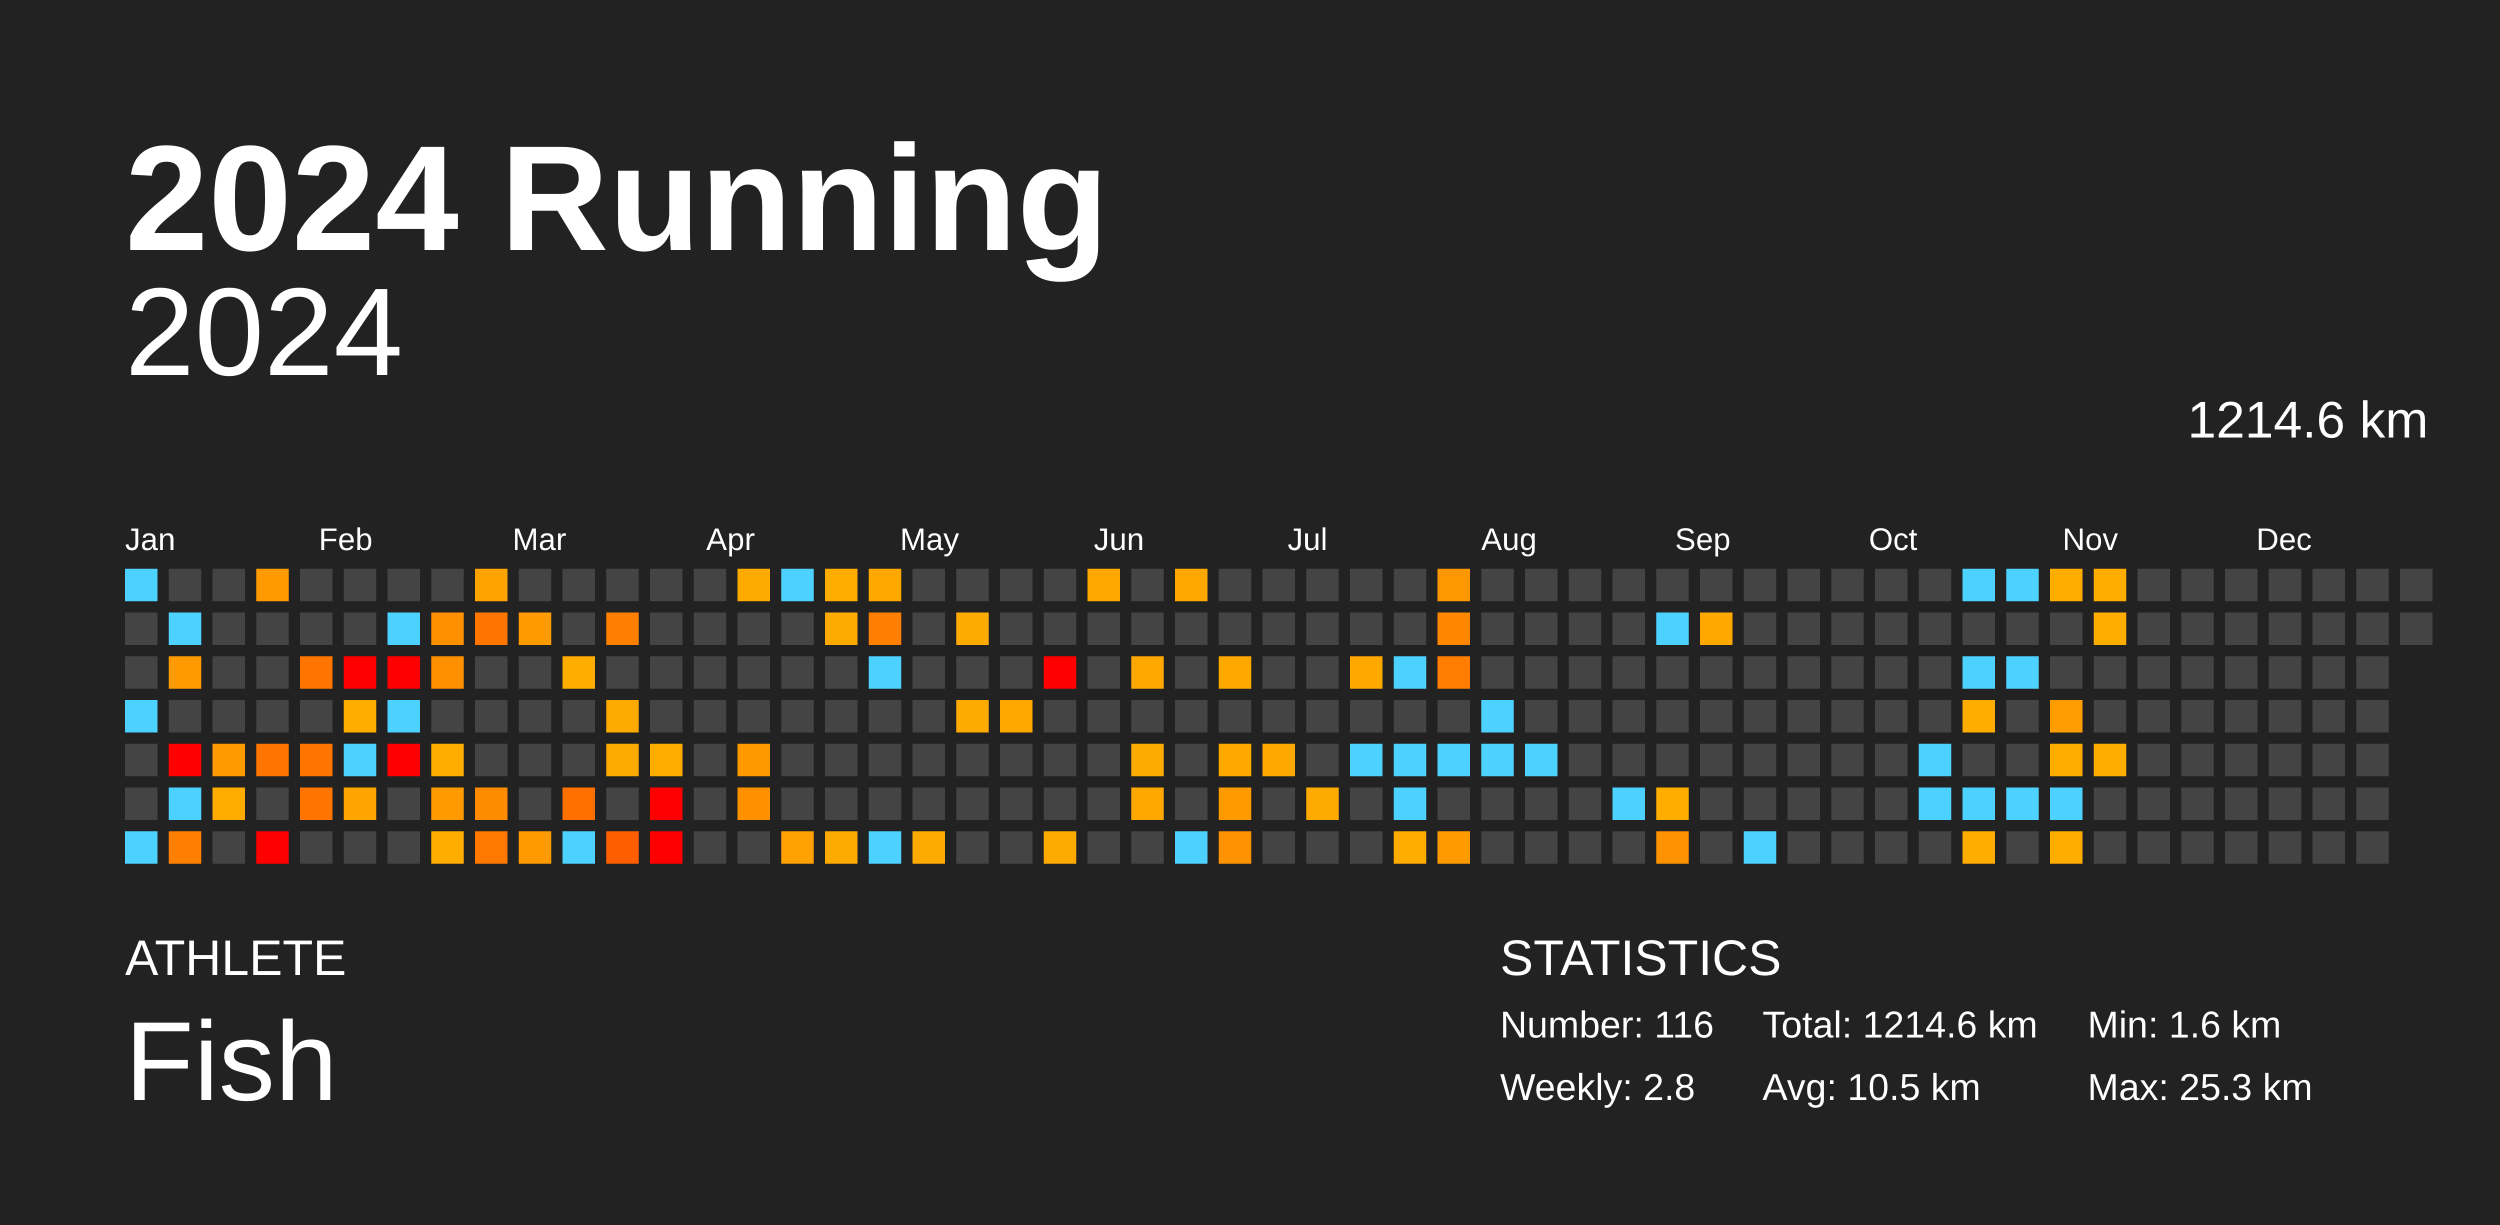
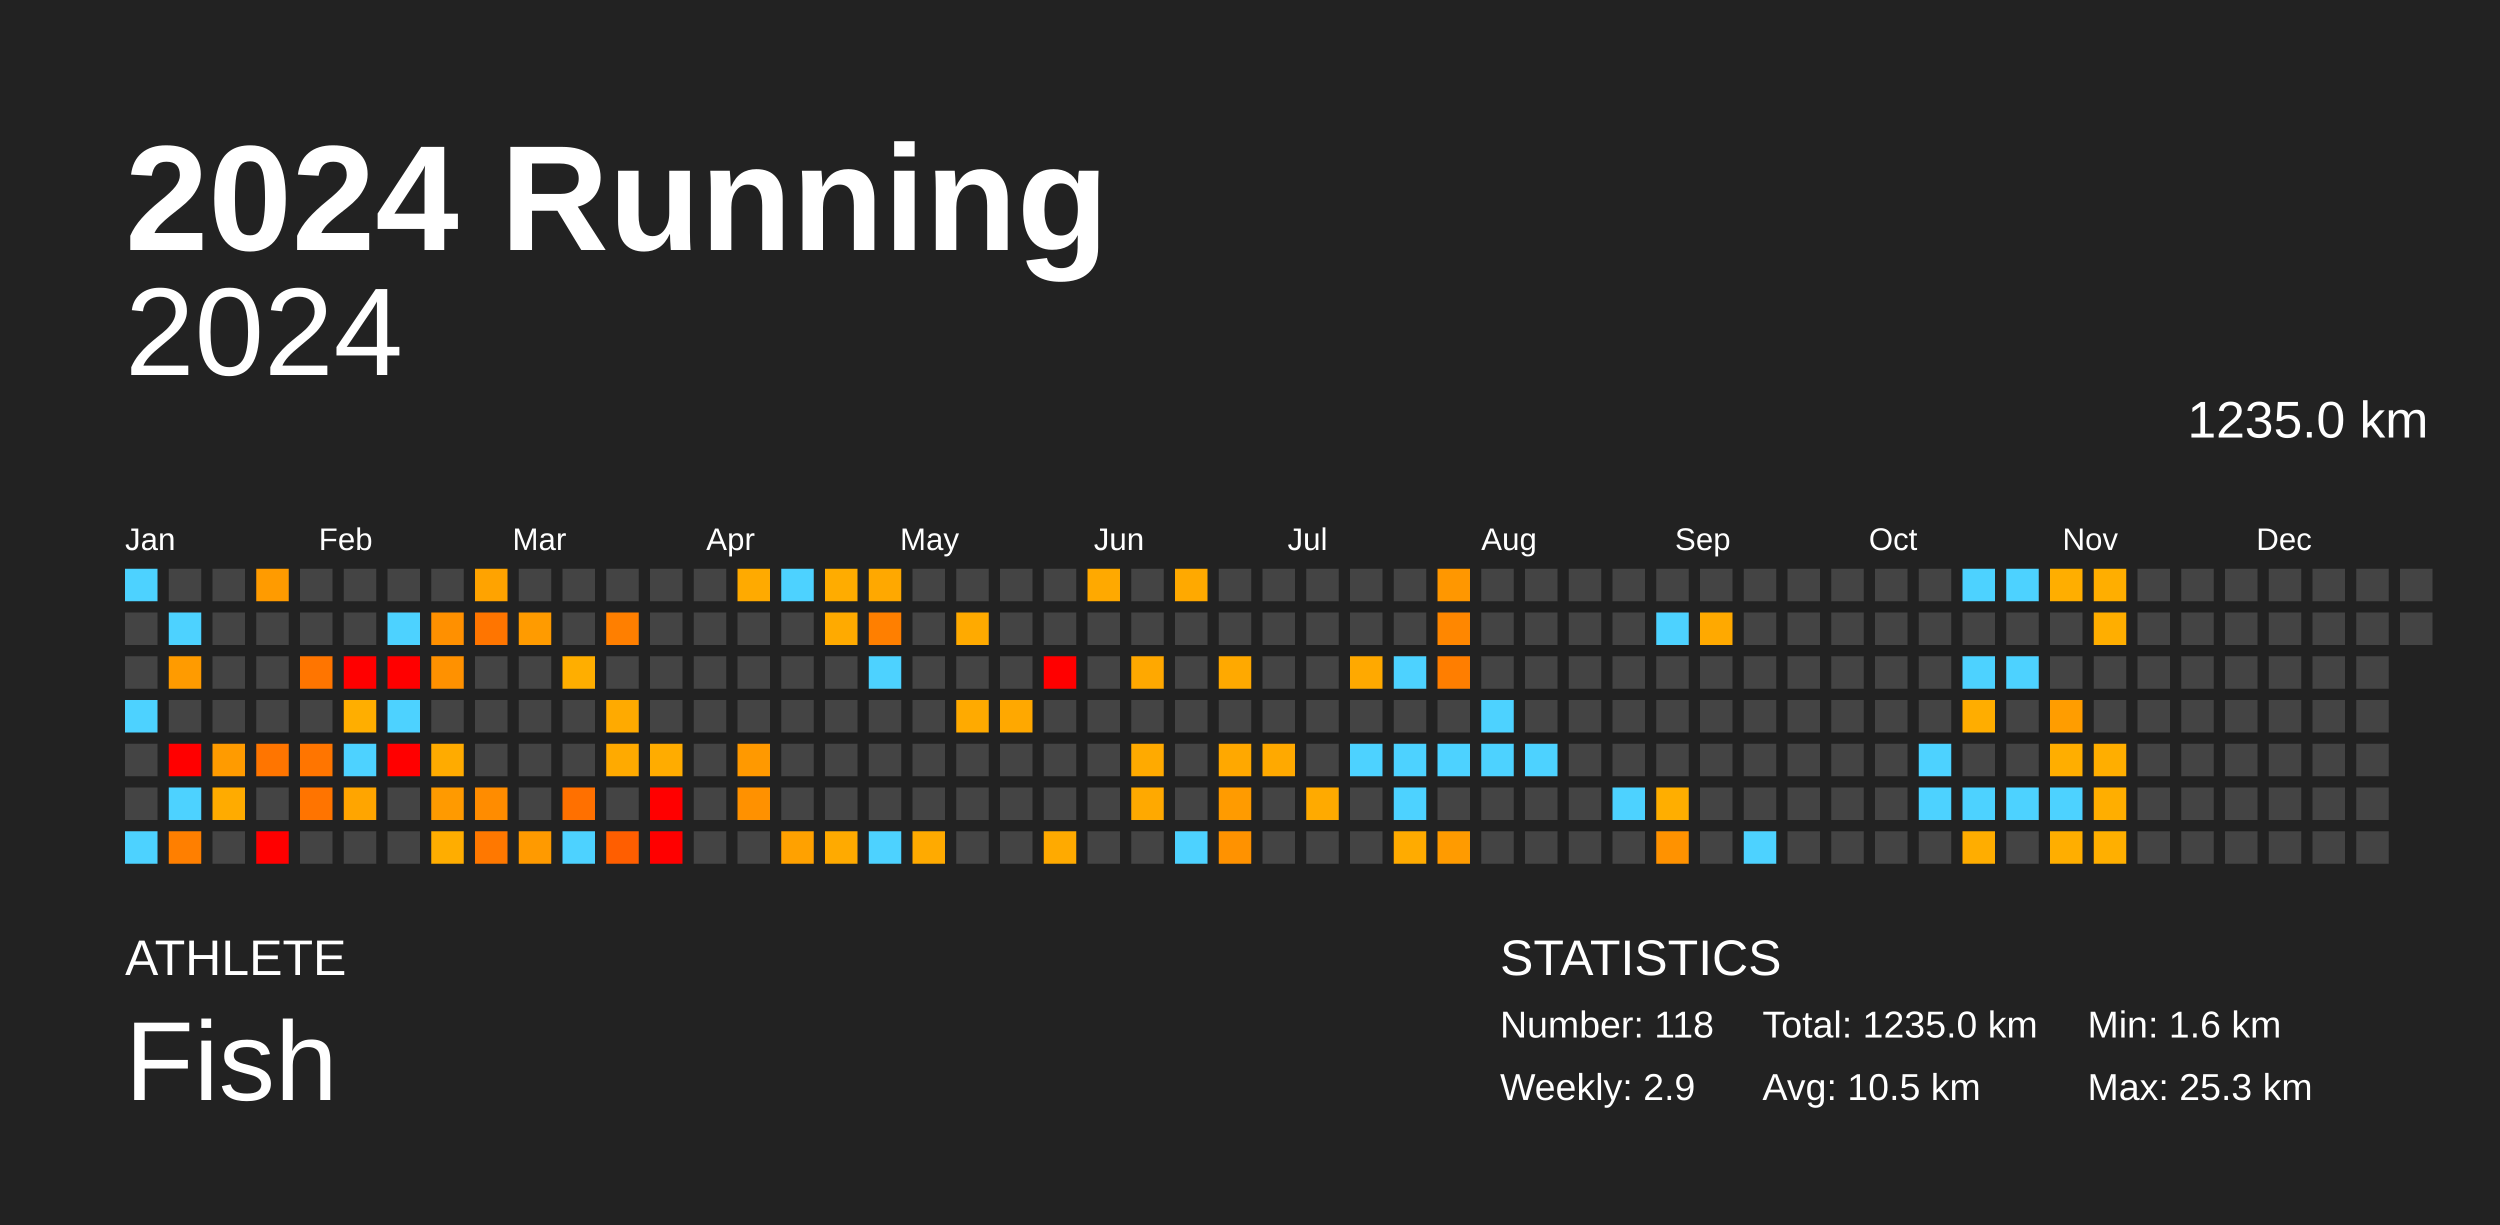
<svg xmlns="http://www.w3.org/2000/svg" baseProfile="full" height="98mm" version="1.1" viewBox="0,0,200,98" width="200mm">
  <defs />
  <rect fill="#222222" height="98" width="200" x="0" y="0" />
  <text fill="#FFFFFF" style="font-size:12px; font-family:Arial; font-weight:bold;" x="10" y="20">2024 Running</text>
  <text fill="#FFFFFF" style="font-size:4px; font-family:Arial" x="10" y="78">ATHLETE</text>
  <text fill="#FFFFFF" style="font-size:9px; font-family:Arial" x="10" y="88">Fish</text>
  <text fill="#FFFFFF" style="font-size:4px; font-family:Arial" x="120" y="78">STATISTICS</text>
-   <text fill="#FFFFFF" style="font-size:3px; font-family:Arial" x="120" y="83">Number: 116</text>
-   <text fill="#FFFFFF" style="font-size:3px; font-family:Arial" x="120" y="88">Weekly: 2.8</text>
-   <text fill="#FFFFFF" style="font-size:3px; font-family:Arial" x="141" y="83">Total: 1214.6 km</text>
+   <text fill="#FFFFFF" style="font-size:3px; font-family:Arial" x="120" y="83">Number: 118</text>
+   <text fill="#FFFFFF" style="font-size:3px; font-family:Arial" x="120" y="88">Weekly: 2.9</text>
+   <text fill="#FFFFFF" style="font-size:3px; font-family:Arial" x="141" y="83">Total: 1235.0 km</text>
  <text fill="#FFFFFF" style="font-size:3px; font-family:Arial" x="141" y="88">Avg: 10.5 km</text>
  <text fill="#FFFFFF" style="font-size:3px; font-family:Arial" x="167" y="83">Min: 1.6 km</text>
  <text fill="#FFFFFF" style="font-size:3px; font-family:Arial" x="167" y="88">Max: 25.3 km</text>
  <text alignment-baseline="hanging" fill="#FFFFFF" style="font-size:10.0px; font-family:Arial;" x="10" y="30">2024</text>
-   <text alignment-baseline="hanging" fill="#FFFFFF" style="font-size:4.125px; font-family:Arial;" x="175" y="35">1214.6 km</text>
+   <text alignment-baseline="hanging" fill="#FFFFFF" style="font-size:4.125px; font-family:Arial;" x="175" y="35">1235.0 km</text>
  <text fill="#FFFFFF" style="font-size:2.5px; font-family:Arial" x="10.0" y="44">Jan</text>
  <text fill="#FFFFFF" style="font-size:2.5px; font-family:Arial" x="25.5" y="44">Feb</text>
  <text fill="#FFFFFF" style="font-size:2.5px; font-family:Arial" x="41.0" y="44">Mar</text>
  <text fill="#FFFFFF" style="font-size:2.5px; font-family:Arial" x="56.5" y="44">Apr</text>
  <text fill="#FFFFFF" style="font-size:2.5px; font-family:Arial" x="72.0" y="44">May</text>
  <text fill="#FFFFFF" style="font-size:2.5px; font-family:Arial" x="87.5" y="44">Jun</text>
  <text fill="#FFFFFF" style="font-size:2.5px; font-family:Arial" x="103.0" y="44">Jul</text>
  <text fill="#FFFFFF" style="font-size:2.5px; font-family:Arial" x="118.5" y="44">Aug</text>
  <text fill="#FFFFFF" style="font-size:2.5px; font-family:Arial" x="134.0" y="44">Sep</text>
  <text fill="#FFFFFF" style="font-size:2.5px; font-family:Arial" x="149.5" y="44">Oct</text>
  <text fill="#FFFFFF" style="font-size:2.5px; font-family:Arial" x="165.0" y="44">Nov</text>
  <text fill="#FFFFFF" style="font-size:2.5px; font-family:Arial" x="180.5" y="44">Dec</text>
  <rect fill="#4dd2ff" height="2.6" width="2.6" x="10.0" y="45.5" />
  <rect fill="#444444" height="2.6" width="2.6" x="10.0" y="49.0" />
  <rect fill="#444444" height="2.6" width="2.6" x="10.0" y="52.5" />
  <rect fill="#4dd2ff" height="2.6" width="2.6" x="10.0" y="56.0" />
  <rect fill="#444444" height="2.6" width="2.6" x="10.0" y="59.5" />
  <rect fill="#444444" height="2.6" width="2.6" x="10.0" y="63.0" />
  <rect fill="#4dd2ff" height="2.6" width="2.6" x="10.0" y="66.5" />
  <rect fill="#444444" height="2.6" width="2.6" x="13.5" y="45.5" />
  <rect fill="#4dd2ff" height="2.6" width="2.6" x="13.5" y="49.0" />
  <rect fill="#ff9b00" height="2.6" width="2.6" x="13.5" y="52.5" />
  <rect fill="#444444" height="2.6" width="2.6" x="13.5" y="56.0" />
  <rect fill="red" height="2.6" width="2.6" x="13.5" y="59.5" />
  <rect fill="#4dd2ff" height="2.6" width="2.6" x="13.5" y="63.0" />
  <rect fill="#ff7f00" height="2.6" width="2.6" x="13.5" y="66.5" />
  <rect fill="#444444" height="2.6" width="2.6" x="17.0" y="45.5" />
  <rect fill="#444444" height="2.6" width="2.6" x="17.0" y="49.0" />
  <rect fill="#444444" height="2.6" width="2.6" x="17.0" y="52.5" />
  <rect fill="#444444" height="2.6" width="2.6" x="17.0" y="56.0" />
  <rect fill="#ff9b00" height="2.6" width="2.6" x="17.0" y="59.5" />
  <rect fill="#ffab00" height="2.6" width="2.6" x="17.0" y="63.0" />
  <rect fill="#444444" height="2.6" width="2.6" x="17.0" y="66.5" />
  <rect fill="#ff9b00" height="2.6" width="2.6" x="20.5" y="45.5" />
  <rect fill="#444444" height="2.6" width="2.6" x="20.5" y="49.0" />
  <rect fill="#444444" height="2.6" width="2.6" x="20.5" y="52.5" />
  <rect fill="#444444" height="2.6" width="2.6" x="20.5" y="56.0" />
  <rect fill="#ff7500" height="2.6" width="2.6" x="20.5" y="59.5" />
  <rect fill="#444444" height="2.6" width="2.6" x="20.5" y="63.0" />
  <rect fill="red" height="2.6" width="2.6" x="20.5" y="66.5" />
  <rect fill="#444444" height="2.6" width="2.6" x="24.0" y="45.5" />
  <rect fill="#444444" height="2.6" width="2.6" x="24.0" y="49.0" />
  <rect fill="#ff7500" height="2.6" width="2.6" x="24.0" y="52.5" />
  <rect fill="#444444" height="2.6" width="2.6" x="24.0" y="56.0" />
  <rect fill="#ff7500" height="2.6" width="2.6" x="24.0" y="59.5" />
  <rect fill="#ff7400" height="2.6" width="2.6" x="24.0" y="63.0" />
  <rect fill="#444444" height="2.6" width="2.6" x="24.0" y="66.5" />
  <rect fill="#444444" height="2.6" width="2.6" x="27.5" y="45.5" />
  <rect fill="#444444" height="2.6" width="2.6" x="27.5" y="49.0" />
  <rect fill="red" height="2.6" width="2.6" x="27.5" y="52.5" />
  <rect fill="#ffae00" height="2.6" width="2.6" x="27.5" y="56.0" />
  <rect fill="#4dd2ff" height="2.6" width="2.6" x="27.5" y="59.5" />
  <rect fill="#ffa500" height="2.6" width="2.6" x="27.5" y="63.0" />
  <rect fill="#444444" height="2.6" width="2.6" x="27.5" y="66.5" />
  <rect fill="#444444" height="2.6" width="2.6" x="31.0" y="45.5" />
  <rect fill="#4dd2ff" height="2.6" width="2.6" x="31.0" y="49.0" />
  <rect fill="red" height="2.6" width="2.6" x="31.0" y="52.5" />
  <rect fill="#4dd2ff" height="2.6" width="2.6" x="31.0" y="56.0" />
  <rect fill="red" height="2.6" width="2.6" x="31.0" y="59.5" />
  <rect fill="#444444" height="2.6" width="2.6" x="31.0" y="63.0" />
  <rect fill="#444444" height="2.6" width="2.6" x="31.0" y="66.5" />
  <rect fill="#444444" height="2.6" width="2.6" x="34.5" y="45.5" />
  <rect fill="#ff9000" height="2.6" width="2.6" x="34.5" y="49.0" />
  <rect fill="#ff9100" height="2.6" width="2.6" x="34.5" y="52.5" />
  <rect fill="#444444" height="2.6" width="2.6" x="34.5" y="56.0" />
  <rect fill="#ffab00" height="2.6" width="2.6" x="34.5" y="59.5" />
  <rect fill="#ff9a00" height="2.6" width="2.6" x="34.5" y="63.0" />
  <rect fill="#ffad00" height="2.6" width="2.6" x="34.5" y="66.5" />
  <rect fill="#ffa300" height="2.6" width="2.6" x="38.0" y="45.5" />
  <rect fill="#ff7500" height="2.6" width="2.6" x="38.0" y="49.0" />
  <rect fill="#444444" height="2.6" width="2.6" x="38.0" y="52.5" />
  <rect fill="#444444" height="2.6" width="2.6" x="38.0" y="56.0" />
  <rect fill="#444444" height="2.6" width="2.6" x="38.0" y="59.5" />
  <rect fill="#ff8c00" height="2.6" width="2.6" x="38.0" y="63.0" />
  <rect fill="#ff7800" height="2.6" width="2.6" x="38.0" y="66.5" />
  <rect fill="#444444" height="2.6" width="2.6" x="41.5" y="45.5" />
  <rect fill="#ff9b00" height="2.6" width="2.6" x="41.5" y="49.0" />
  <rect fill="#444444" height="2.6" width="2.6" x="41.5" y="52.5" />
  <rect fill="#444444" height="2.6" width="2.6" x="41.5" y="56.0" />
  <rect fill="#444444" height="2.6" width="2.6" x="41.5" y="59.5" />
  <rect fill="#444444" height="2.6" width="2.6" x="41.5" y="63.0" />
  <rect fill="#ff9a00" height="2.6" width="2.6" x="41.5" y="66.5" />
  <rect fill="#444444" height="2.6" width="2.6" x="45.0" y="45.5" />
  <rect fill="#444444" height="2.6" width="2.6" x="45.0" y="49.0" />
  <rect fill="#ffae00" height="2.6" width="2.6" x="45.0" y="52.5" />
  <rect fill="#444444" height="2.6" width="2.6" x="45.0" y="56.0" />
  <rect fill="#444444" height="2.6" width="2.6" x="45.0" y="59.5" />
  <rect fill="#ff7000" height="2.6" width="2.6" x="45.0" y="63.0" />
  <rect fill="#4dd2ff" height="2.6" width="2.6" x="45.0" y="66.5" />
  <rect fill="#444444" height="2.6" width="2.6" x="48.5" y="45.5" />
  <rect fill="#ff7f00" height="2.6" width="2.6" x="48.5" y="49.0" />
  <rect fill="#444444" height="2.6" width="2.6" x="48.5" y="52.5" />
  <rect fill="#ffaa00" height="2.6" width="2.6" x="48.5" y="56.0" />
  <rect fill="#ffaa00" height="2.6" width="2.6" x="48.5" y="59.5" />
  <rect fill="#444444" height="2.6" width="2.6" x="48.5" y="63.0" />
  <rect fill="#ff5e00" height="2.6" width="2.6" x="48.5" y="66.5" />
  <rect fill="#444444" height="2.6" width="2.6" x="52.0" y="45.5" />
  <rect fill="#444444" height="2.6" width="2.6" x="52.0" y="49.0" />
  <rect fill="#444444" height="2.6" width="2.6" x="52.0" y="52.5" />
  <rect fill="#444444" height="2.6" width="2.6" x="52.0" y="56.0" />
  <rect fill="#ffac00" height="2.6" width="2.6" x="52.0" y="59.5" />
  <rect fill="red" height="2.6" width="2.6" x="52.0" y="63.0" />
  <rect fill="red" height="2.6" width="2.6" x="52.0" y="66.5" />
  <rect fill="#444444" height="2.6" width="2.6" x="55.5" y="45.5" />
  <rect fill="#444444" height="2.6" width="2.6" x="55.5" y="49.0" />
  <rect fill="#444444" height="2.6" width="2.6" x="55.5" y="52.5" />
  <rect fill="#444444" height="2.6" width="2.6" x="55.5" y="56.0" />
  <rect fill="#444444" height="2.6" width="2.6" x="55.5" y="59.5" />
  <rect fill="#444444" height="2.6" width="2.6" x="55.5" y="63.0" />
  <rect fill="#444444" height="2.6" width="2.6" x="55.5" y="66.5" />
  <rect fill="#ffaa00" height="2.6" width="2.6" x="59.0" y="45.5" />
  <rect fill="#444444" height="2.6" width="2.6" x="59.0" y="49.0" />
  <rect fill="#444444" height="2.6" width="2.6" x="59.0" y="52.5" />
  <rect fill="#444444" height="2.6" width="2.6" x="59.0" y="56.0" />
  <rect fill="#ff9900" height="2.6" width="2.6" x="59.0" y="59.5" />
  <rect fill="#ff9100" height="2.6" width="2.6" x="59.0" y="63.0" />
  <rect fill="#444444" height="2.6" width="2.6" x="59.0" y="66.5" />
  <rect fill="#4dd2ff" height="2.6" width="2.6" x="62.5" y="45.5" />
  <rect fill="#444444" height="2.6" width="2.6" x="62.5" y="49.0" />
  <rect fill="#444444" height="2.6" width="2.6" x="62.5" y="52.5" />
  <rect fill="#444444" height="2.6" width="2.6" x="62.5" y="56.0" />
  <rect fill="#444444" height="2.6" width="2.6" x="62.5" y="59.5" />
  <rect fill="#444444" height="2.6" width="2.6" x="62.5" y="63.0" />
  <rect fill="#ffa100" height="2.6" width="2.6" x="62.5" y="66.5" />
  <rect fill="#ffac00" height="2.6" width="2.6" x="66.0" y="45.5" />
  <rect fill="#ffaa00" height="2.6" width="2.6" x="66.0" y="49.0" />
  <rect fill="#444444" height="2.6" width="2.6" x="66.0" y="52.5" />
  <rect fill="#444444" height="2.6" width="2.6" x="66.0" y="56.0" />
  <rect fill="#444444" height="2.6" width="2.6" x="66.0" y="59.5" />
  <rect fill="#444444" height="2.6" width="2.6" x="66.0" y="63.0" />
  <rect fill="#ffaa00" height="2.6" width="2.6" x="66.0" y="66.5" />
  <rect fill="#ffa800" height="2.6" width="2.6" x="69.5" y="45.5" />
  <rect fill="#ff7f00" height="2.6" width="2.6" x="69.5" y="49.0" />
  <rect fill="#4dd2ff" height="2.6" width="2.6" x="69.5" y="52.5" />
  <rect fill="#444444" height="2.6" width="2.6" x="69.5" y="56.0" />
  <rect fill="#444444" height="2.6" width="2.6" x="69.5" y="59.5" />
  <rect fill="#444444" height="2.6" width="2.6" x="69.5" y="63.0" />
  <rect fill="#4dd2ff" height="2.6" width="2.6" x="69.5" y="66.5" />
  <rect fill="#444444" height="2.6" width="2.6" x="73.0" y="45.5" />
  <rect fill="#444444" height="2.6" width="2.6" x="73.0" y="49.0" />
  <rect fill="#444444" height="2.6" width="2.6" x="73.0" y="52.5" />
  <rect fill="#444444" height="2.6" width="2.6" x="73.0" y="56.0" />
  <rect fill="#444444" height="2.6" width="2.6" x="73.0" y="59.5" />
  <rect fill="#444444" height="2.6" width="2.6" x="73.0" y="63.0" />
  <rect fill="#ffaa00" height="2.6" width="2.6" x="73.0" y="66.5" />
  <rect fill="#444444" height="2.6" width="2.6" x="76.5" y="45.5" />
  <rect fill="#ffaa00" height="2.6" width="2.6" x="76.5" y="49.0" />
  <rect fill="#444444" height="2.6" width="2.6" x="76.5" y="52.5" />
  <rect fill="#ffaa00" height="2.6" width="2.6" x="76.5" y="56.0" />
  <rect fill="#444444" height="2.6" width="2.6" x="76.5" y="59.5" />
  <rect fill="#444444" height="2.6" width="2.6" x="76.5" y="63.0" />
  <rect fill="#444444" height="2.6" width="2.6" x="76.5" y="66.5" />
  <rect fill="#444444" height="2.6" width="2.6" x="80.0" y="45.5" />
  <rect fill="#444444" height="2.6" width="2.6" x="80.0" y="49.0" />
  <rect fill="#444444" height="2.6" width="2.6" x="80.0" y="52.5" />
  <rect fill="#ffa800" height="2.6" width="2.6" x="80.0" y="56.0" />
  <rect fill="#444444" height="2.6" width="2.6" x="80.0" y="59.5" />
  <rect fill="#444444" height="2.6" width="2.6" x="80.0" y="63.0" />
  <rect fill="#444444" height="2.6" width="2.6" x="80.0" y="66.5" />
  <rect fill="#444444" height="2.6" width="2.6" x="83.5" y="45.5" />
  <rect fill="#444444" height="2.6" width="2.6" x="83.5" y="49.0" />
  <rect fill="red" height="2.6" width="2.6" x="83.5" y="52.5" />
  <rect fill="#444444" height="2.6" width="2.6" x="83.5" y="56.0" />
  <rect fill="#444444" height="2.6" width="2.6" x="83.5" y="59.5" />
  <rect fill="#444444" height="2.6" width="2.6" x="83.5" y="63.0" />
  <rect fill="#ffaa00" height="2.6" width="2.6" x="83.5" y="66.5" />
  <rect fill="#ffa900" height="2.6" width="2.6" x="87.0" y="45.5" />
  <rect fill="#444444" height="2.6" width="2.6" x="87.0" y="49.0" />
  <rect fill="#444444" height="2.6" width="2.6" x="87.0" y="52.5" />
  <rect fill="#444444" height="2.6" width="2.6" x="87.0" y="56.0" />
  <rect fill="#444444" height="2.6" width="2.6" x="87.0" y="59.5" />
  <rect fill="#444444" height="2.6" width="2.6" x="87.0" y="63.0" />
  <rect fill="#444444" height="2.6" width="2.6" x="87.0" y="66.5" />
  <rect fill="#444444" height="2.6" width="2.6" x="90.5" y="45.5" />
  <rect fill="#444444" height="2.6" width="2.6" x="90.5" y="49.0" />
  <rect fill="#ffa800" height="2.6" width="2.6" x="90.5" y="52.5" />
  <rect fill="#444444" height="2.6" width="2.6" x="90.5" y="56.0" />
  <rect fill="#ffaa00" height="2.6" width="2.6" x="90.5" y="59.5" />
  <rect fill="#ffa900" height="2.6" width="2.6" x="90.5" y="63.0" />
  <rect fill="#444444" height="2.6" width="2.6" x="90.5" y="66.5" />
  <rect fill="#ffa900" height="2.6" width="2.6" x="94.0" y="45.5" />
  <rect fill="#444444" height="2.6" width="2.6" x="94.0" y="49.0" />
  <rect fill="#444444" height="2.6" width="2.6" x="94.0" y="52.5" />
  <rect fill="#444444" height="2.6" width="2.6" x="94.0" y="56.0" />
  <rect fill="#444444" height="2.6" width="2.6" x="94.0" y="59.5" />
  <rect fill="#444444" height="2.6" width="2.6" x="94.0" y="63.0" />
  <rect fill="#4dd2ff" height="2.6" width="2.6" x="94.0" y="66.5" />
  <rect fill="#444444" height="2.6" width="2.6" x="97.5" y="45.5" />
  <rect fill="#444444" height="2.6" width="2.6" x="97.5" y="49.0" />
  <rect fill="#ffa900" height="2.6" width="2.6" x="97.5" y="52.5" />
  <rect fill="#444444" height="2.6" width="2.6" x="97.5" y="56.0" />
  <rect fill="#ffa800" height="2.6" width="2.6" x="97.5" y="59.5" />
  <rect fill="#ff9b00" height="2.6" width="2.6" x="97.5" y="63.0" />
  <rect fill="#ff9200" height="2.6" width="2.6" x="97.5" y="66.5" />
  <rect fill="#444444" height="2.6" width="2.6" x="101.0" y="45.5" />
  <rect fill="#444444" height="2.6" width="2.6" x="101.0" y="49.0" />
  <rect fill="#444444" height="2.6" width="2.6" x="101.0" y="52.5" />
  <rect fill="#444444" height="2.6" width="2.6" x="101.0" y="56.0" />
  <rect fill="#ffa900" height="2.6" width="2.6" x="101.0" y="59.5" />
  <rect fill="#444444" height="2.6" width="2.6" x="101.0" y="63.0" />
  <rect fill="#444444" height="2.6" width="2.6" x="101.0" y="66.5" />
  <rect fill="#444444" height="2.6" width="2.6" x="104.5" y="45.5" />
  <rect fill="#444444" height="2.6" width="2.6" x="104.5" y="49.0" />
  <rect fill="#444444" height="2.6" width="2.6" x="104.5" y="52.5" />
  <rect fill="#444444" height="2.6" width="2.6" x="104.5" y="56.0" />
  <rect fill="#444444" height="2.6" width="2.6" x="104.5" y="59.5" />
  <rect fill="#ffaa00" height="2.6" width="2.6" x="104.5" y="63.0" />
  <rect fill="#444444" height="2.6" width="2.6" x="104.5" y="66.5" />
  <rect fill="#444444" height="2.6" width="2.6" x="108.0" y="45.5" />
  <rect fill="#444444" height="2.6" width="2.6" x="108.0" y="49.0" />
  <rect fill="#ffa900" height="2.6" width="2.6" x="108.0" y="52.5" />
  <rect fill="#444444" height="2.6" width="2.6" x="108.0" y="56.0" />
  <rect fill="#4dd2ff" height="2.6" width="2.6" x="108.0" y="59.5" />
  <rect fill="#444444" height="2.6" width="2.6" x="108.0" y="63.0" />
  <rect fill="#444444" height="2.6" width="2.6" x="108.0" y="66.5" />
  <rect fill="#444444" height="2.6" width="2.6" x="111.5" y="45.5" />
  <rect fill="#444444" height="2.6" width="2.6" x="111.5" y="49.0" />
  <rect fill="#4dd2ff" height="2.6" width="2.6" x="111.5" y="52.5" />
  <rect fill="#444444" height="2.6" width="2.6" x="111.5" y="56.0" />
  <rect fill="#4dd2ff" height="2.6" width="2.6" x="111.5" y="59.5" />
  <rect fill="#4dd2ff" height="2.6" width="2.6" x="111.5" y="63.0" />
  <rect fill="#ffab00" height="2.6" width="2.6" x="111.5" y="66.5" />
  <rect fill="#ff9700" height="2.6" width="2.6" x="115.0" y="45.5" />
  <rect fill="#ff8700" height="2.6" width="2.6" x="115.0" y="49.0" />
  <rect fill="#ff7e00" height="2.6" width="2.6" x="115.0" y="52.5" />
  <rect fill="#444444" height="2.6" width="2.6" x="115.0" y="56.0" />
  <rect fill="#4dd2ff" height="2.6" width="2.6" x="115.0" y="59.5" />
  <rect fill="#444444" height="2.6" width="2.6" x="115.0" y="63.0" />
  <rect fill="#ff9b00" height="2.6" width="2.6" x="115.0" y="66.5" />
  <rect fill="#444444" height="2.6" width="2.6" x="118.5" y="45.5" />
  <rect fill="#444444" height="2.6" width="2.6" x="118.5" y="49.0" />
  <rect fill="#444444" height="2.6" width="2.6" x="118.5" y="52.5" />
  <rect fill="#4dd2ff" height="2.6" width="2.6" x="118.5" y="56.0" />
  <rect fill="#4dd2ff" height="2.6" width="2.6" x="118.5" y="59.5" />
  <rect fill="#444444" height="2.6" width="2.6" x="118.5" y="63.0" />
  <rect fill="#444444" height="2.6" width="2.6" x="118.5" y="66.5" />
  <rect fill="#444444" height="2.6" width="2.6" x="122.0" y="45.5" />
  <rect fill="#444444" height="2.6" width="2.6" x="122.0" y="49.0" />
  <rect fill="#444444" height="2.6" width="2.6" x="122.0" y="52.5" />
  <rect fill="#444444" height="2.6" width="2.6" x="122.0" y="56.0" />
  <rect fill="#4dd2ff" height="2.6" width="2.6" x="122.0" y="59.5" />
  <rect fill="#444444" height="2.6" width="2.6" x="122.0" y="63.0" />
  <rect fill="#444444" height="2.6" width="2.6" x="122.0" y="66.5" />
  <rect fill="#444444" height="2.6" width="2.6" x="125.5" y="45.5" />
  <rect fill="#444444" height="2.6" width="2.6" x="125.5" y="49.0" />
  <rect fill="#444444" height="2.6" width="2.6" x="125.5" y="52.5" />
  <rect fill="#444444" height="2.6" width="2.6" x="125.5" y="56.0" />
  <rect fill="#444444" height="2.6" width="2.6" x="125.5" y="59.5" />
  <rect fill="#444444" height="2.6" width="2.6" x="125.5" y="63.0" />
  <rect fill="#444444" height="2.6" width="2.6" x="125.5" y="66.5" />
  <rect fill="#444444" height="2.6" width="2.6" x="129.0" y="45.5" />
  <rect fill="#444444" height="2.6" width="2.6" x="129.0" y="49.0" />
  <rect fill="#444444" height="2.6" width="2.6" x="129.0" y="52.5" />
  <rect fill="#444444" height="2.6" width="2.6" x="129.0" y="56.0" />
  <rect fill="#444444" height="2.6" width="2.6" x="129.0" y="59.5" />
  <rect fill="#4dd2ff" height="2.6" width="2.6" x="129.0" y="63.0" />
  <rect fill="#444444" height="2.6" width="2.6" x="129.0" y="66.5" />
  <rect fill="#444444" height="2.6" width="2.6" x="132.5" y="45.5" />
  <rect fill="#4dd2ff" height="2.6" width="2.6" x="132.5" y="49.0" />
  <rect fill="#444444" height="2.6" width="2.6" x="132.5" y="52.5" />
  <rect fill="#444444" height="2.6" width="2.6" x="132.5" y="56.0" />
  <rect fill="#444444" height="2.6" width="2.6" x="132.5" y="59.5" />
  <rect fill="#ffae00" height="2.6" width="2.6" x="132.5" y="63.0" />
  <rect fill="#ff9200" height="2.6" width="2.6" x="132.5" y="66.5" />
  <rect fill="#444444" height="2.6" width="2.6" x="136.0" y="45.5" />
  <rect fill="#ffa900" height="2.6" width="2.6" x="136.0" y="49.0" />
  <rect fill="#444444" height="2.6" width="2.6" x="136.0" y="52.5" />
  <rect fill="#444444" height="2.6" width="2.6" x="136.0" y="56.0" />
  <rect fill="#444444" height="2.6" width="2.6" x="136.0" y="59.5" />
  <rect fill="#444444" height="2.6" width="2.6" x="136.0" y="63.0" />
  <rect fill="#444444" height="2.6" width="2.6" x="136.0" y="66.5" />
  <rect fill="#444444" height="2.6" width="2.6" x="139.5" y="45.5" />
  <rect fill="#444444" height="2.6" width="2.6" x="139.5" y="49.0" />
  <rect fill="#444444" height="2.6" width="2.6" x="139.5" y="52.5" />
  <rect fill="#444444" height="2.6" width="2.6" x="139.5" y="56.0" />
  <rect fill="#444444" height="2.6" width="2.6" x="139.5" y="59.5" />
  <rect fill="#444444" height="2.6" width="2.6" x="139.5" y="63.0" />
  <rect fill="#4dd2ff" height="2.6" width="2.6" x="139.5" y="66.5" />
  <rect fill="#444444" height="2.6" width="2.6" x="143.0" y="45.5" />
  <rect fill="#444444" height="2.6" width="2.6" x="143.0" y="49.0" />
  <rect fill="#444444" height="2.6" width="2.6" x="143.0" y="52.5" />
  <rect fill="#444444" height="2.6" width="2.6" x="143.0" y="56.0" />
  <rect fill="#444444" height="2.6" width="2.6" x="143.0" y="59.5" />
  <rect fill="#444444" height="2.6" width="2.6" x="143.0" y="63.0" />
  <rect fill="#444444" height="2.6" width="2.6" x="143.0" y="66.5" />
  <rect fill="#444444" height="2.6" width="2.6" x="146.5" y="45.5" />
  <rect fill="#444444" height="2.6" width="2.6" x="146.5" y="49.0" />
  <rect fill="#444444" height="2.6" width="2.6" x="146.5" y="52.5" />
  <rect fill="#444444" height="2.6" width="2.6" x="146.5" y="56.0" />
  <rect fill="#444444" height="2.6" width="2.6" x="146.5" y="59.5" />
  <rect fill="#444444" height="2.6" width="2.6" x="146.5" y="63.0" />
  <rect fill="#444444" height="2.6" width="2.6" x="146.5" y="66.5" />
  <rect fill="#444444" height="2.6" width="2.6" x="150.0" y="45.5" />
  <rect fill="#444444" height="2.6" width="2.6" x="150.0" y="49.0" />
  <rect fill="#444444" height="2.6" width="2.6" x="150.0" y="52.5" />
  <rect fill="#444444" height="2.6" width="2.6" x="150.0" y="56.0" />
  <rect fill="#444444" height="2.6" width="2.6" x="150.0" y="59.5" />
  <rect fill="#444444" height="2.6" width="2.6" x="150.0" y="63.0" />
  <rect fill="#444444" height="2.6" width="2.6" x="150.0" y="66.5" />
  <rect fill="#444444" height="2.6" width="2.6" x="153.5" y="45.5" />
  <rect fill="#444444" height="2.6" width="2.6" x="153.5" y="49.0" />
  <rect fill="#444444" height="2.6" width="2.6" x="153.5" y="52.5" />
  <rect fill="#444444" height="2.6" width="2.6" x="153.5" y="56.0" />
  <rect fill="#4dd2ff" height="2.6" width="2.6" x="153.5" y="59.5" />
  <rect fill="#4dd2ff" height="2.6" width="2.6" x="153.5" y="63.0" />
  <rect fill="#444444" height="2.6" width="2.6" x="153.5" y="66.5" />
  <rect fill="#4dd2ff" height="2.6" width="2.6" x="157.0" y="45.5" />
  <rect fill="#444444" height="2.6" width="2.6" x="157.0" y="49.0" />
  <rect fill="#4dd2ff" height="2.6" width="2.6" x="157.0" y="52.5" />
  <rect fill="#ffad00" height="2.6" width="2.6" x="157.0" y="56.0" />
  <rect fill="#444444" height="2.6" width="2.6" x="157.0" y="59.5" />
  <rect fill="#4dd2ff" height="2.6" width="2.6" x="157.0" y="63.0" />
  <rect fill="#ffad00" height="2.6" width="2.6" x="157.0" y="66.5" />
  <rect fill="#4dd2ff" height="2.6" width="2.6" x="160.5" y="45.5" />
  <rect fill="#444444" height="2.6" width="2.6" x="160.5" y="49.0" />
  <rect fill="#4dd2ff" height="2.6" width="2.6" x="160.5" y="52.5" />
  <rect fill="#444444" height="2.6" width="2.6" x="160.5" y="56.0" />
  <rect fill="#444444" height="2.6" width="2.6" x="160.5" y="59.5" />
  <rect fill="#4dd2ff" height="2.6" width="2.6" x="160.5" y="63.0" />
  <rect fill="#444444" height="2.6" width="2.6" x="160.5" y="66.5" />
  <rect fill="#ffae00" height="2.6" width="2.6" x="164.0" y="45.5" />
  <rect fill="#444444" height="2.6" width="2.6" x="164.0" y="49.0" />
  <rect fill="#444444" height="2.6" width="2.6" x="164.0" y="52.5" />
  <rect fill="#ff9d00" height="2.6" width="2.6" x="164.0" y="56.0" />
  <rect fill="#ffae00" height="2.6" width="2.6" x="164.0" y="59.5" />
  <rect fill="#4dd2ff" height="2.6" width="2.6" x="164.0" y="63.0" />
  <rect fill="#ffae00" height="2.6" width="2.6" x="164.0" y="66.5" />
  <rect fill="#ffae00" height="2.6" width="2.6" x="167.5" y="45.5" />
  <rect fill="#ffae00" height="2.6" width="2.6" x="167.5" y="49.0" />
  <rect fill="#444444" height="2.6" width="2.6" x="167.5" y="52.5" />
  <rect fill="#444444" height="2.6" width="2.6" x="167.5" y="56.0" />
  <rect fill="#ffae00" height="2.6" width="2.6" x="167.5" y="59.5" />
-   <rect fill="#444444" height="2.6" width="2.6" x="167.5" y="63.0" />
-   <rect fill="#444444" height="2.6" width="2.6" x="167.5" y="66.5" />
+   <rect fill="#ffae00" height="2.6" width="2.6" x="167.5" y="63.0" />
+   <rect fill="#ffaf00" height="2.6" width="2.6" x="167.5" y="66.5" />
  <rect fill="#444444" height="2.6" width="2.6" x="171.0" y="45.5" />
  <rect fill="#444444" height="2.6" width="2.6" x="171.0" y="49.0" />
  <rect fill="#444444" height="2.6" width="2.6" x="171.0" y="52.5" />
  <rect fill="#444444" height="2.6" width="2.6" x="171.0" y="56.0" />
  <rect fill="#444444" height="2.6" width="2.6" x="171.0" y="59.5" />
  <rect fill="#444444" height="2.6" width="2.6" x="171.0" y="63.0" />
  <rect fill="#444444" height="2.6" width="2.6" x="171.0" y="66.5" />
  <rect fill="#444444" height="2.6" width="2.6" x="174.5" y="45.5" />
  <rect fill="#444444" height="2.6" width="2.6" x="174.5" y="49.0" />
  <rect fill="#444444" height="2.6" width="2.6" x="174.5" y="52.5" />
  <rect fill="#444444" height="2.6" width="2.6" x="174.5" y="56.0" />
  <rect fill="#444444" height="2.6" width="2.6" x="174.5" y="59.5" />
  <rect fill="#444444" height="2.6" width="2.6" x="174.5" y="63.0" />
  <rect fill="#444444" height="2.6" width="2.6" x="174.5" y="66.5" />
  <rect fill="#444444" height="2.6" width="2.6" x="178.0" y="45.5" />
  <rect fill="#444444" height="2.6" width="2.6" x="178.0" y="49.0" />
  <rect fill="#444444" height="2.6" width="2.6" x="178.0" y="52.5" />
  <rect fill="#444444" height="2.6" width="2.6" x="178.0" y="56.0" />
  <rect fill="#444444" height="2.6" width="2.6" x="178.0" y="59.5" />
  <rect fill="#444444" height="2.6" width="2.6" x="178.0" y="63.0" />
  <rect fill="#444444" height="2.6" width="2.6" x="178.0" y="66.5" />
  <rect fill="#444444" height="2.6" width="2.6" x="181.5" y="45.5" />
  <rect fill="#444444" height="2.6" width="2.6" x="181.5" y="49.0" />
  <rect fill="#444444" height="2.6" width="2.6" x="181.5" y="52.5" />
  <rect fill="#444444" height="2.6" width="2.6" x="181.5" y="56.0" />
  <rect fill="#444444" height="2.6" width="2.6" x="181.5" y="59.5" />
  <rect fill="#444444" height="2.6" width="2.6" x="181.5" y="63.0" />
  <rect fill="#444444" height="2.6" width="2.6" x="181.5" y="66.5" />
  <rect fill="#444444" height="2.6" width="2.6" x="185.0" y="45.5" />
  <rect fill="#444444" height="2.6" width="2.6" x="185.0" y="49.0" />
  <rect fill="#444444" height="2.6" width="2.6" x="185.0" y="52.5" />
  <rect fill="#444444" height="2.6" width="2.6" x="185.0" y="56.0" />
  <rect fill="#444444" height="2.6" width="2.6" x="185.0" y="59.5" />
  <rect fill="#444444" height="2.6" width="2.6" x="185.0" y="63.0" />
  <rect fill="#444444" height="2.6" width="2.6" x="185.0" y="66.5" />
  <rect fill="#444444" height="2.6" width="2.6" x="188.5" y="45.5" />
  <rect fill="#444444" height="2.6" width="2.6" x="188.5" y="49.0" />
  <rect fill="#444444" height="2.6" width="2.6" x="188.5" y="52.5" />
  <rect fill="#444444" height="2.6" width="2.6" x="188.5" y="56.0" />
  <rect fill="#444444" height="2.6" width="2.6" x="188.5" y="59.5" />
  <rect fill="#444444" height="2.6" width="2.6" x="188.5" y="63.0" />
  <rect fill="#444444" height="2.6" width="2.6" x="188.5" y="66.5" />
  <rect fill="#444444" height="2.6" width="2.6" x="192.0" y="45.5" />
  <rect fill="#444444" height="2.6" width="2.6" x="192.0" y="49.0" />
</svg>
